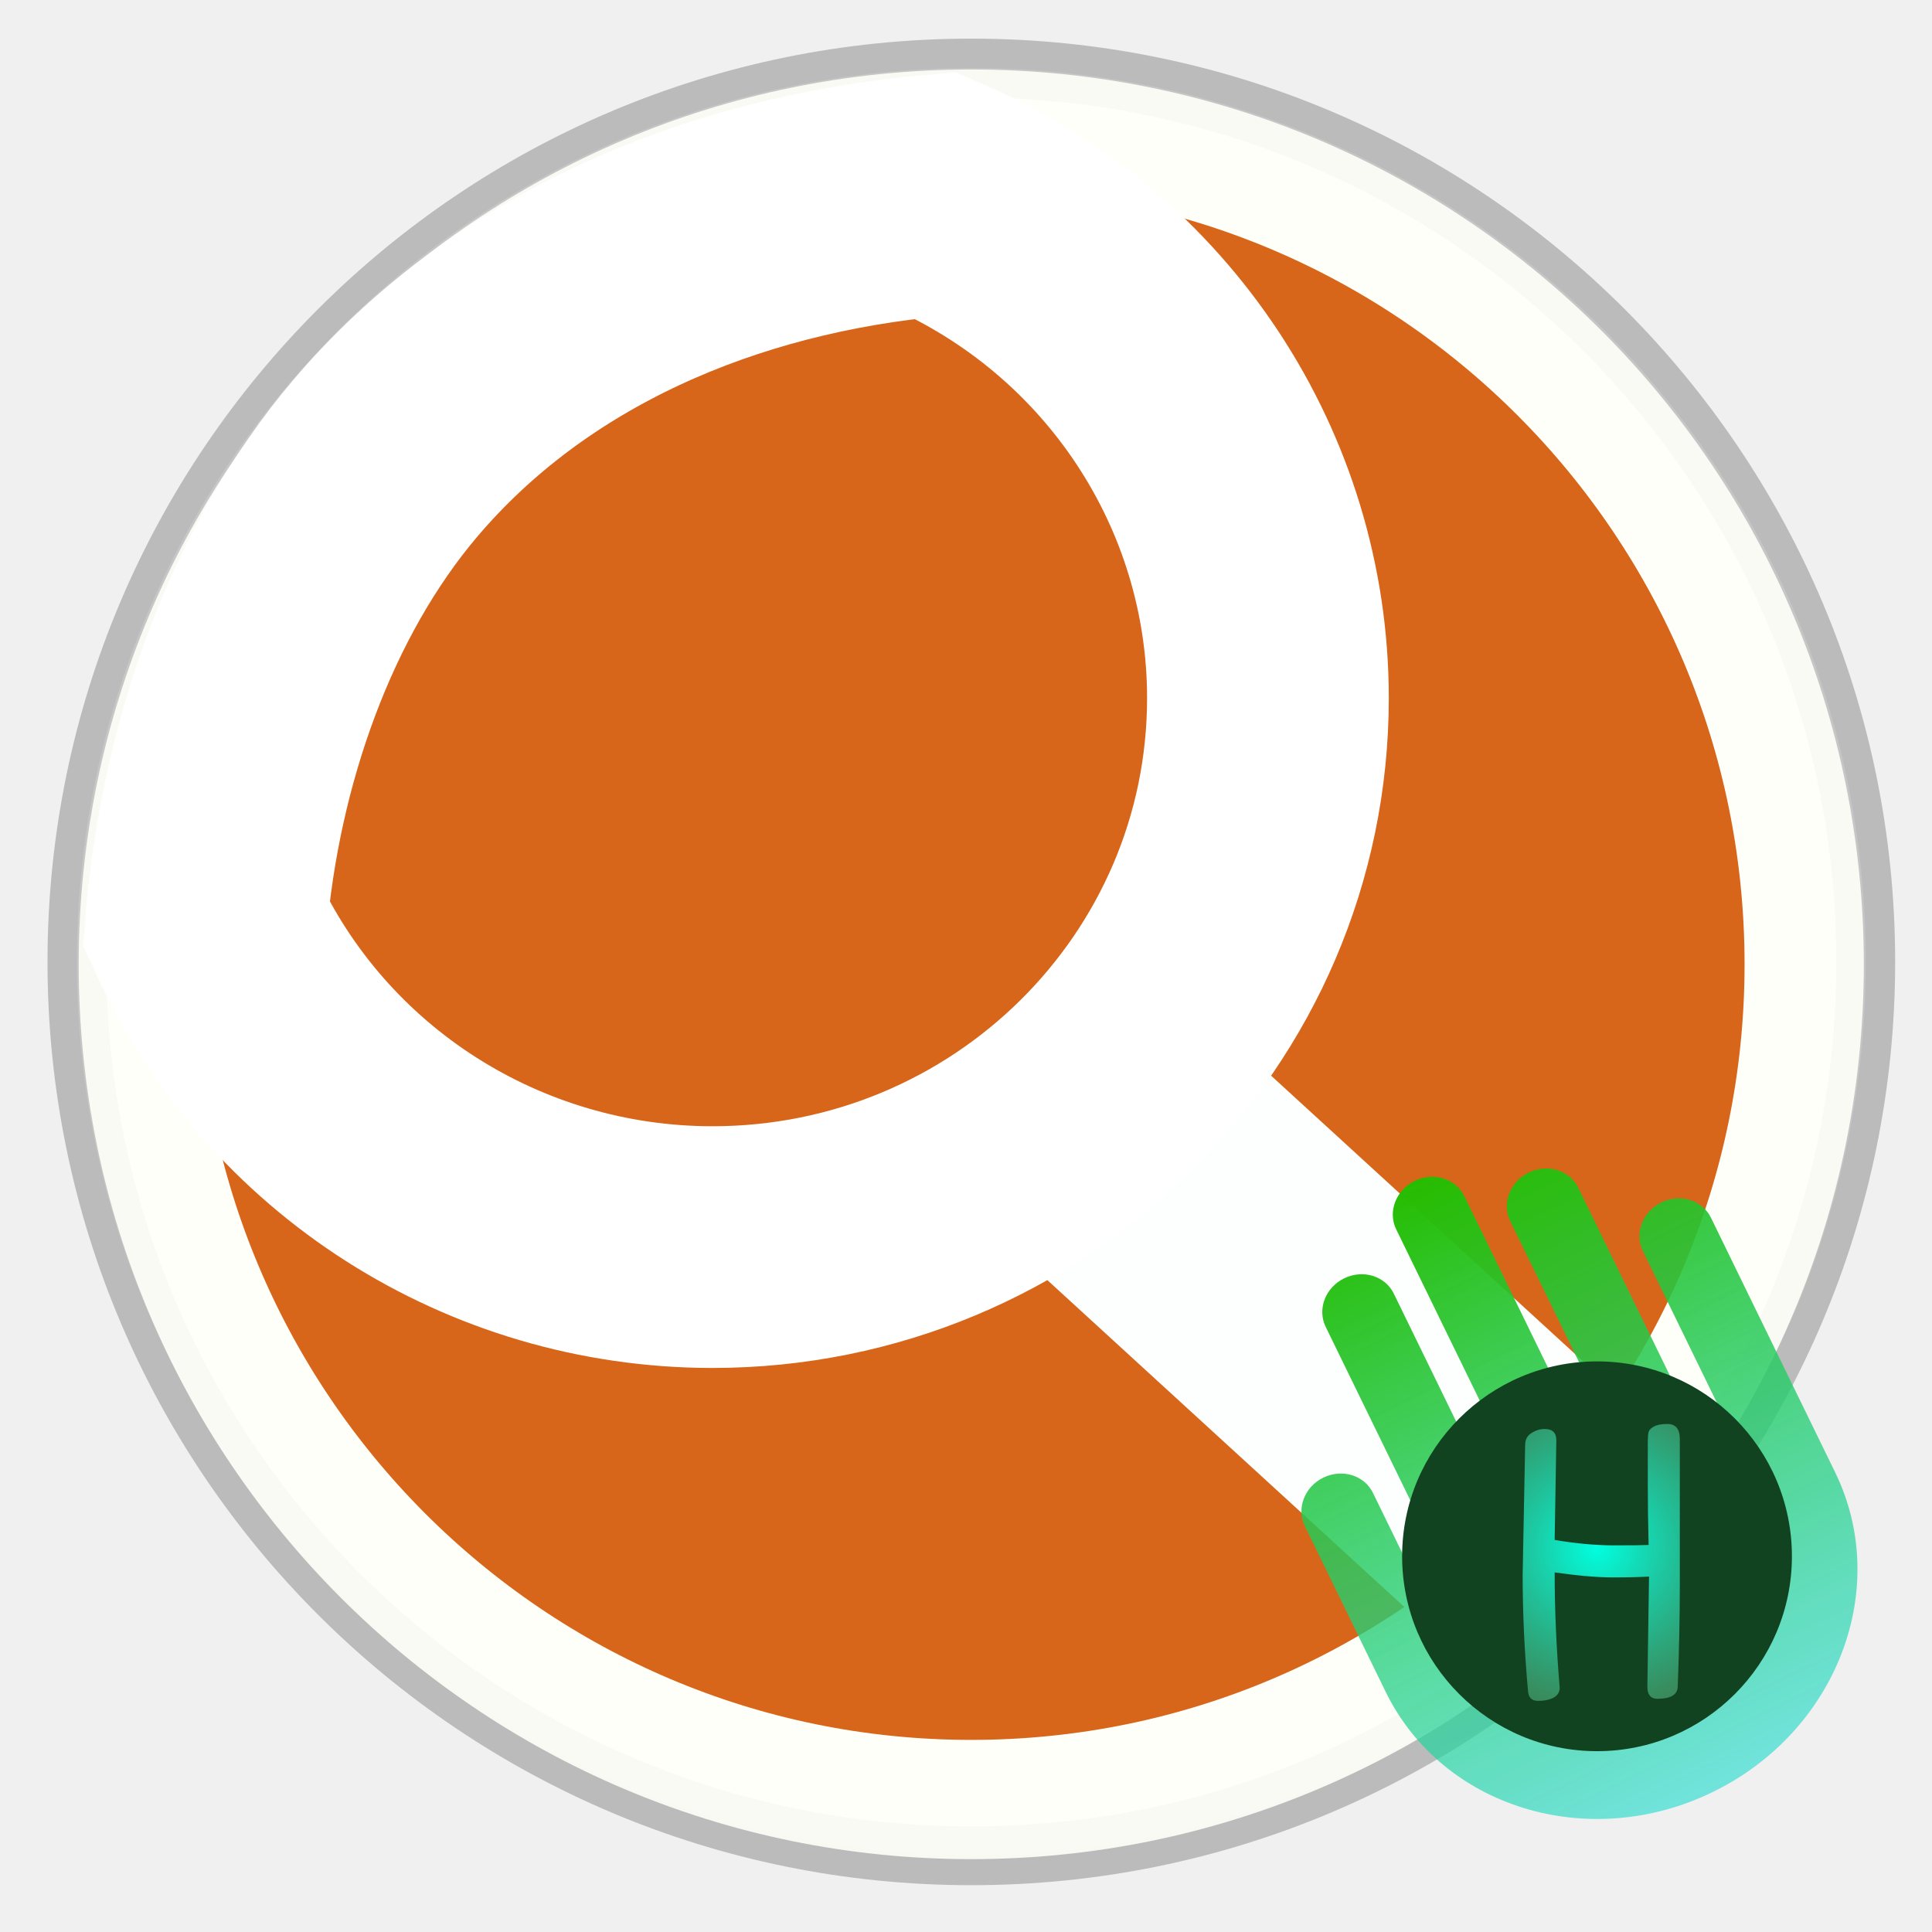
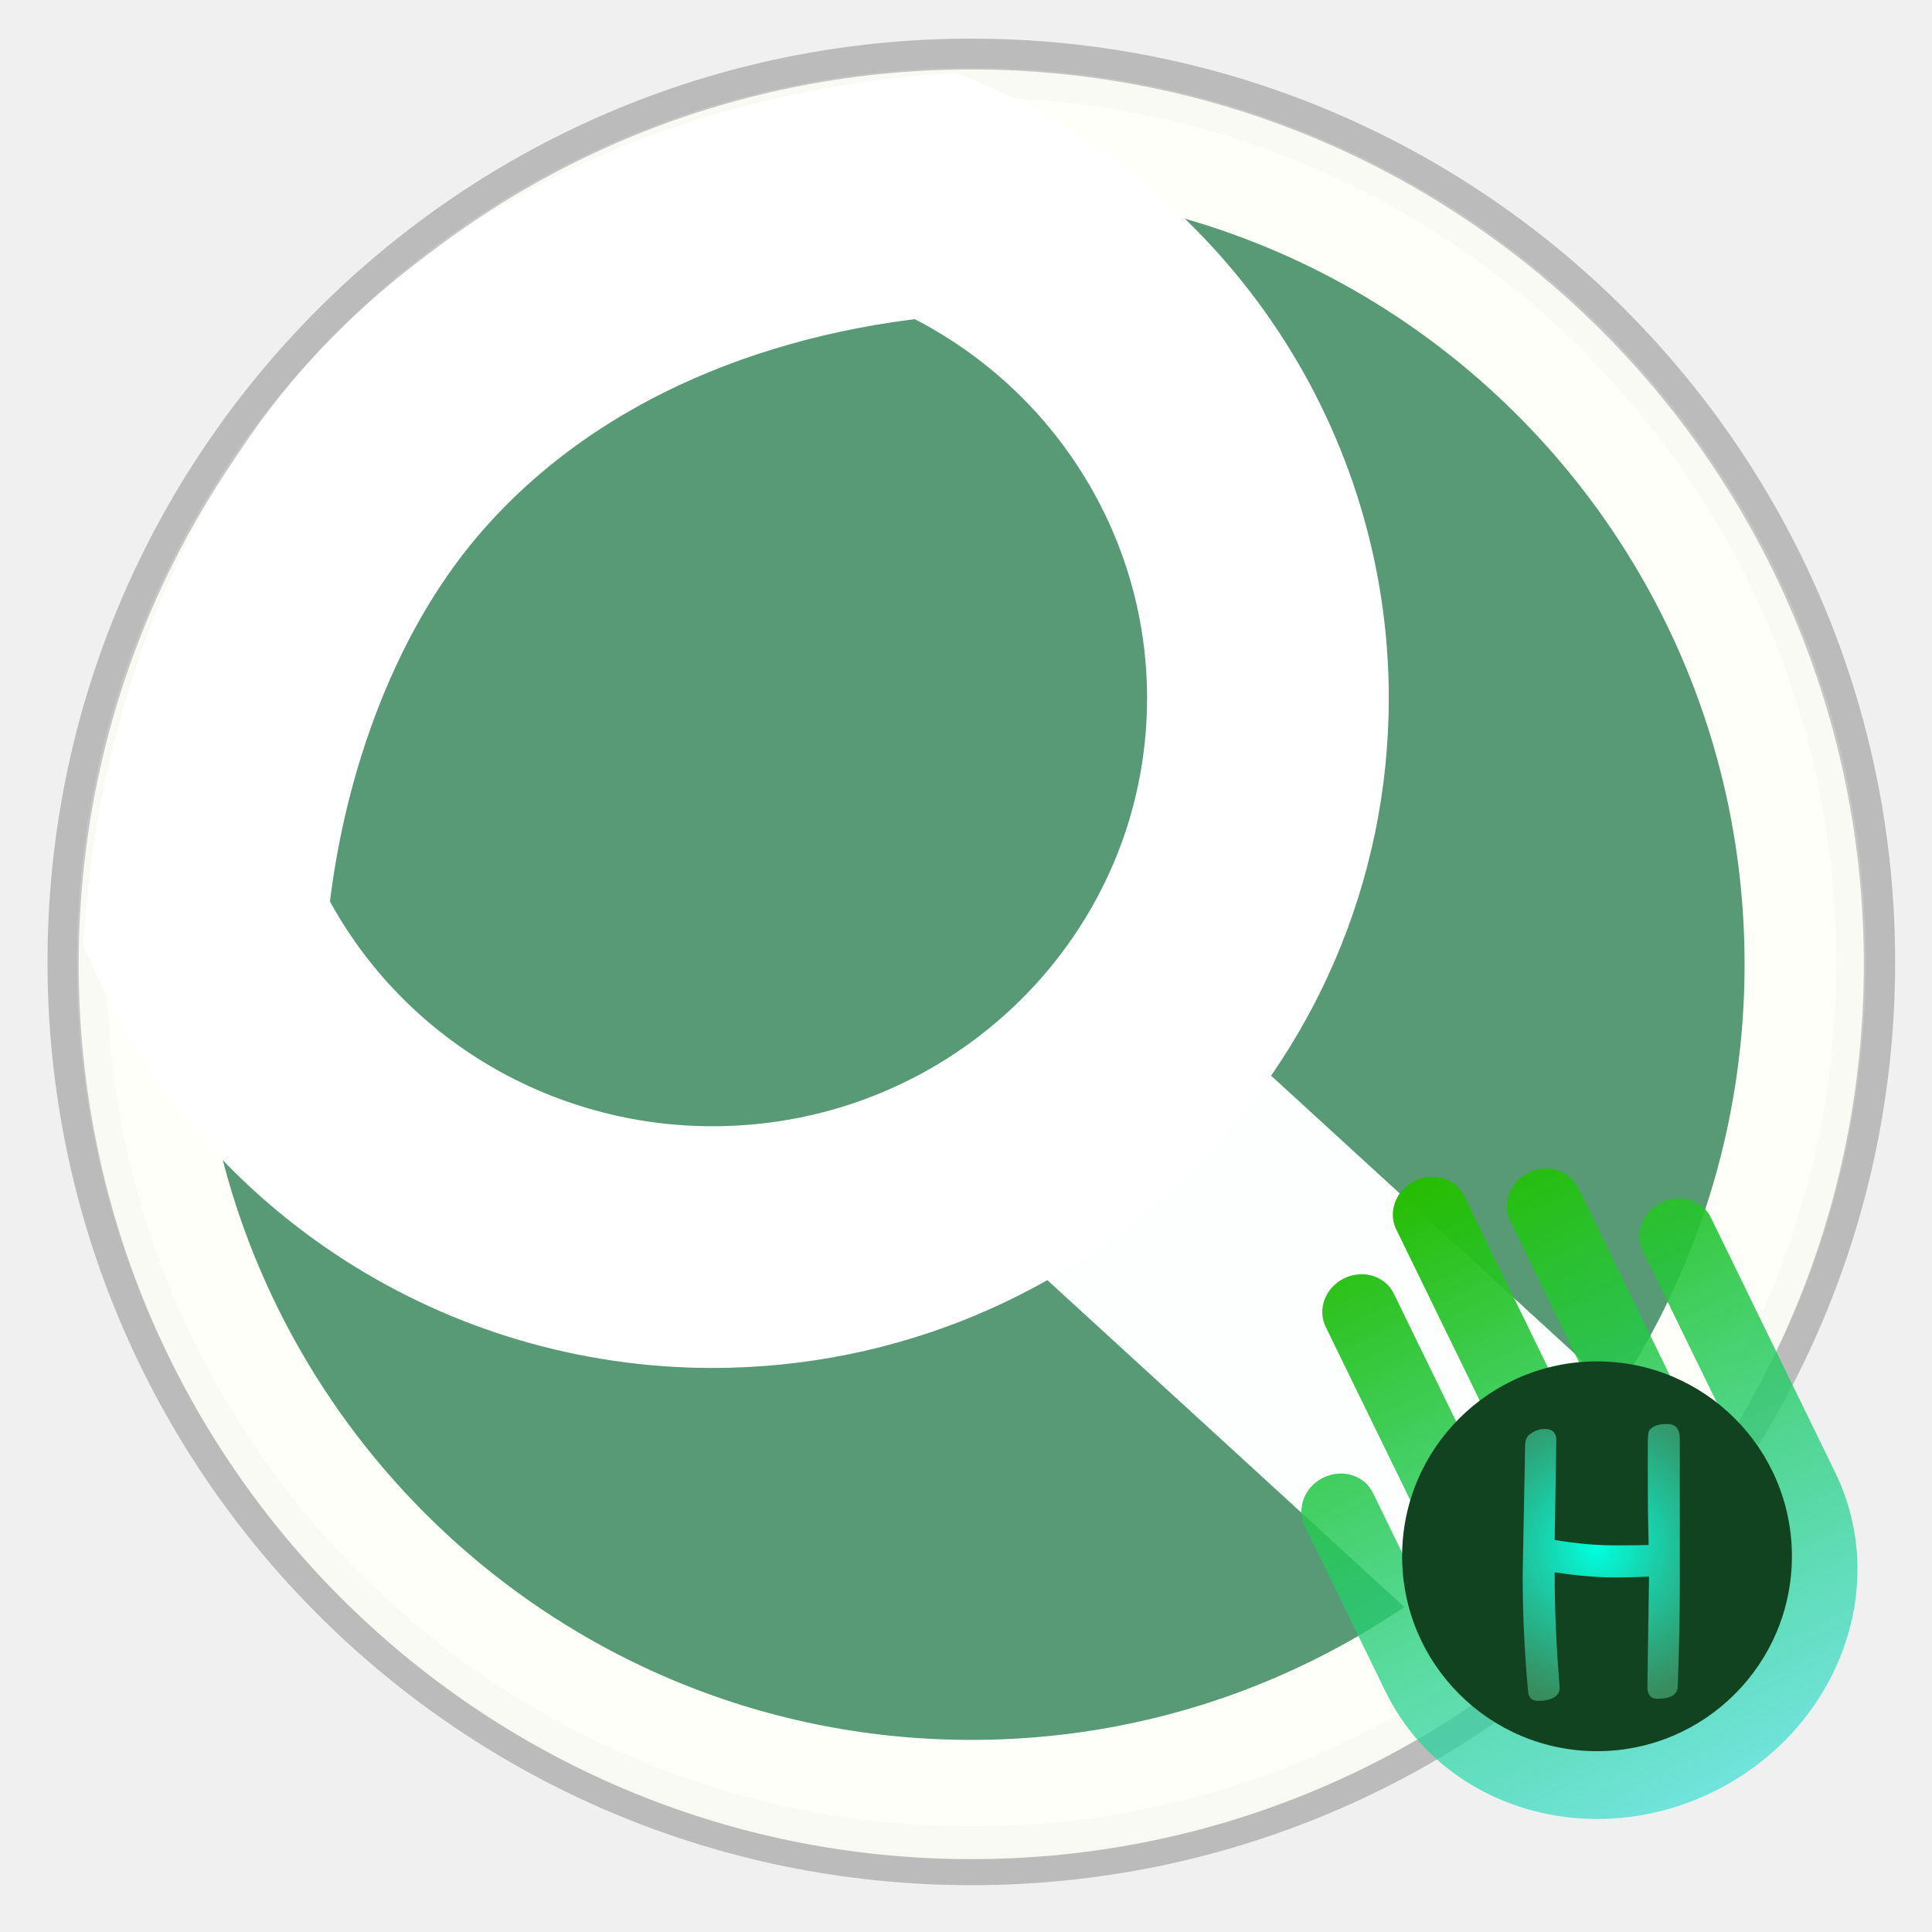
<svg xmlns="http://www.w3.org/2000/svg" width="192" height="192" viewBox="0 0 192 192" fill="none" version="1.1" id="svg31">
  <g id="g35687">
    <ellipse style="opacity:0.903;fill:#ffffff;fill-opacity:1;fill-rule:nonzero;stroke:#000000;stroke-width:5.842;stroke-miterlimit:4;stroke-dasharray:none;stroke-dashoffset:0;stroke-opacity:0.245" id="path28283" ry="88.834" rx="88.888" cy="95.593" cx="96.53" />
-     <ellipse style="opacity:0.903;fill:#d45500;fill-opacity:0.99;fill-rule:nonzero;stroke:#fffff9;stroke-width:11.85;stroke-miterlimit:4;stroke-dasharray:none;stroke-dashoffset:0;stroke-opacity:1" id="path28283-7" ry="83.002" rx="82.776" cy="95.832" cx="96.523" />
-     <path style="fill:#ffffff;stroke:#fdffff;stroke-width:30;stroke-linecap:butt;stroke-linejoin:miter;stroke-opacity:1;stroke-miterlimit:4;stroke-dasharray:none" d="m 106.813,109.376 47.688,43.664" id="path31609" />
+     <ellipse style="opacity:0.903;fill:#458f67;fill-opacity:1;fill-rule:nonzero;stroke:#fffff9;stroke-width:11.85;stroke-miterlimit:4;stroke-dasharray:none;stroke-dashoffset:0;stroke-opacity:1" id="path28283-7" ry="83.002" rx="82.776" cy="95.832" cx="96.523" />
+     <path style="fill:#ffffff;stroke:#fdffff;stroke-width:30;stroke-linecap:butt;stroke-linejoin:miter;stroke-miterlimit:4;stroke-dasharray:none;stroke-opacity:1" d="m 106.813,109.376 47.688,43.664" id="path31609" />
    <path id="path28283-7-5" style="opacity:1;fill:none;fill-opacity:0.008;fill-rule:nonzero;stroke:#ffffff;stroke-width:24.021;stroke-miterlimit:4;stroke-dasharray:none;stroke-dashoffset:0;stroke-opacity:1" d="M 92.997,19.418 C 71.333,21.348 51.494,29.992 38.289,45.543 27.917,57.757 21.911,74.917 20.483,91.815 29.41,111.361 49.092,123.928 70.791,123.936 101.286,123.936 126.007,99.503 126.006,69.364 125.999,47.718 113.049,28.123 92.997,19.418 Z" />
  </g>
  <path d="m 129.67,151.657 8.023,16.449 c 5.628,11.539 20.175,16.004 32.523,9.981 12.348,-6.023 17.785,-20.234 12.157,-31.773 l -12.343,-25.306 c -0.852,-1.746 -3.059,-2.424 -4.928,-1.512 -1.868,0.911 -2.694,3.068 -1.842,4.814 l 7.714,15.816 -2.708,1.321 -11.417,-23.408 c -0.852,-1.746 -3.059,-2.424 -4.928,-1.512 -1.868,0.911 -2.694,3.068 -1.842,4.814 l 10.183,20.877 -2.708,1.321 -12.034,-24.673 c -0.852,-1.746 -3.059,-2.424 -4.928,-1.512 -1.868,0.911 -2.694,3.068 -1.842,4.814 l 12.034,24.673 -2.708,1.321 -9.565,-19.612 c -0.852,-1.746 -3.059,-2.424 -4.928,-1.512 -1.868,0.911 -2.694,3.068 -1.842,4.814 l 13.305,27.28 c 5.643,-1.97 11.86,0.261 14.378,5.424 l -2.708,1.32 c -2.036,-4.175 -7.358,-5.809 -11.826,-3.63 l -1.354,0.661 -7.097,-14.551 c -0.852,-1.746 -3.059,-2.424 -4.928,-1.512 -1.868,0.911 -2.694,3.068 -1.842,4.814 z" fill="url(#paint1_linear_6:10)" id="path6" style="fill:url(#paint1_linear_6:10);stroke-width:0.43" />
  <circle cx="158.71" cy="154.662" r="19.368" fill="#124320" id="circle8" style="stroke-width:0.43" />
  <path d="m 154.501,153.04 c 2.149,0.358 4.118,0.537 5.909,0.537 1.791,0 2.934,-0.014 3.429,-0.041 -0.055,-2.093 -0.083,-4.104 -0.083,-6.032 0,-1.928 0,-3.237 0,-3.925 0,-0.689 0.028,-1.116 0.083,-1.281 0.055,-0.193 0.234,-0.372 0.537,-0.537 0.303,-0.165 0.744,-0.248 1.322,-0.248 0.826,0 1.24,0.496 1.24,1.487 v 14.627 c 0,3.03 -0.069,6.363 -0.207,9.999 -0.028,0.799 -0.702,1.198 -2.025,1.198 -0.661,0 -0.992,-0.399 -0.992,-1.198 l 0.165,-10.949 c -0.881,0.055 -2.093,0.083 -3.636,0.083 -1.515,0 -3.429,-0.165 -5.743,-0.496 0,3.636 0.165,7.437 0.496,11.404 0.028,0.441 -0.165,0.785 -0.578,1.033 -0.413,0.22 -0.937,0.331 -1.57,0.331 -0.606,0 -0.937,-0.317 -0.992,-0.95 -0.358,-3.911 -0.537,-7.768 -0.537,-11.569 l 0.248,-12.891 c 0,-0.551 0.207,-0.95 0.62,-1.198 0.413,-0.275 0.854,-0.413 1.322,-0.413 0.771,0 1.157,0.372 1.157,1.116 z" fill="url(#paint2_diamond_6:10)" id="path10" style="fill:url(#paint2_diamond_6:10);stroke-width:0.43" />
  <defs id="defs29">
    <linearGradient id="linearGradient35576">
      <stop style="stop-color:#ffffff;stop-opacity:1;" offset="0" id="stop35574" />
    </linearGradient>
    <linearGradient id="linearGradient33057">
      <stop style="stop-color:#ffffff;stop-opacity:1;" offset="0" id="stop33055" />
    </linearGradient>
    <radialGradient id="paint0_diamond_6:10" cx="0" cy="0" r="1" gradientUnits="userSpaceOnUse" gradientTransform="matrix(0,78,-321.454,0,317,121)">
      <stop stop-color="#00FFE0" id="stop12" />
      <stop offset="0" stop-color="#00FFE0" id="stop14" />
      <stop offset="1" stop-color="#26BD00" stop-opacity="0.74" id="stop16" />
    </radialGradient>
    <linearGradient id="paint1_linear_6:10" x1="51.905" y1="25.316" x2="120.73" y2="166.427" gradientUnits="userSpaceOnUse" gradientTransform="matrix(0.4303992,0,0,0.4303992,118.2529,106.4573)">
      <stop stop-color="#26BD00" id="stop19" />
      <stop offset="1" stop-color="#29DBD0" stop-opacity="0.64" id="stop21" />
    </linearGradient>
    <radialGradient id="paint2_diamond_6:10" cx="0" cy="0" r="1" gradientUnits="userSpaceOnUse" gradientTransform="matrix(0,19.36797,-19.36797,0,158.7105,153.8012)">
      <stop stop-color="#00FFE0" id="stop24" />
      <stop offset="1" stop-color="#56935C" stop-opacity="0.67" id="stop26" />
    </radialGradient>
  </defs>
</svg>
